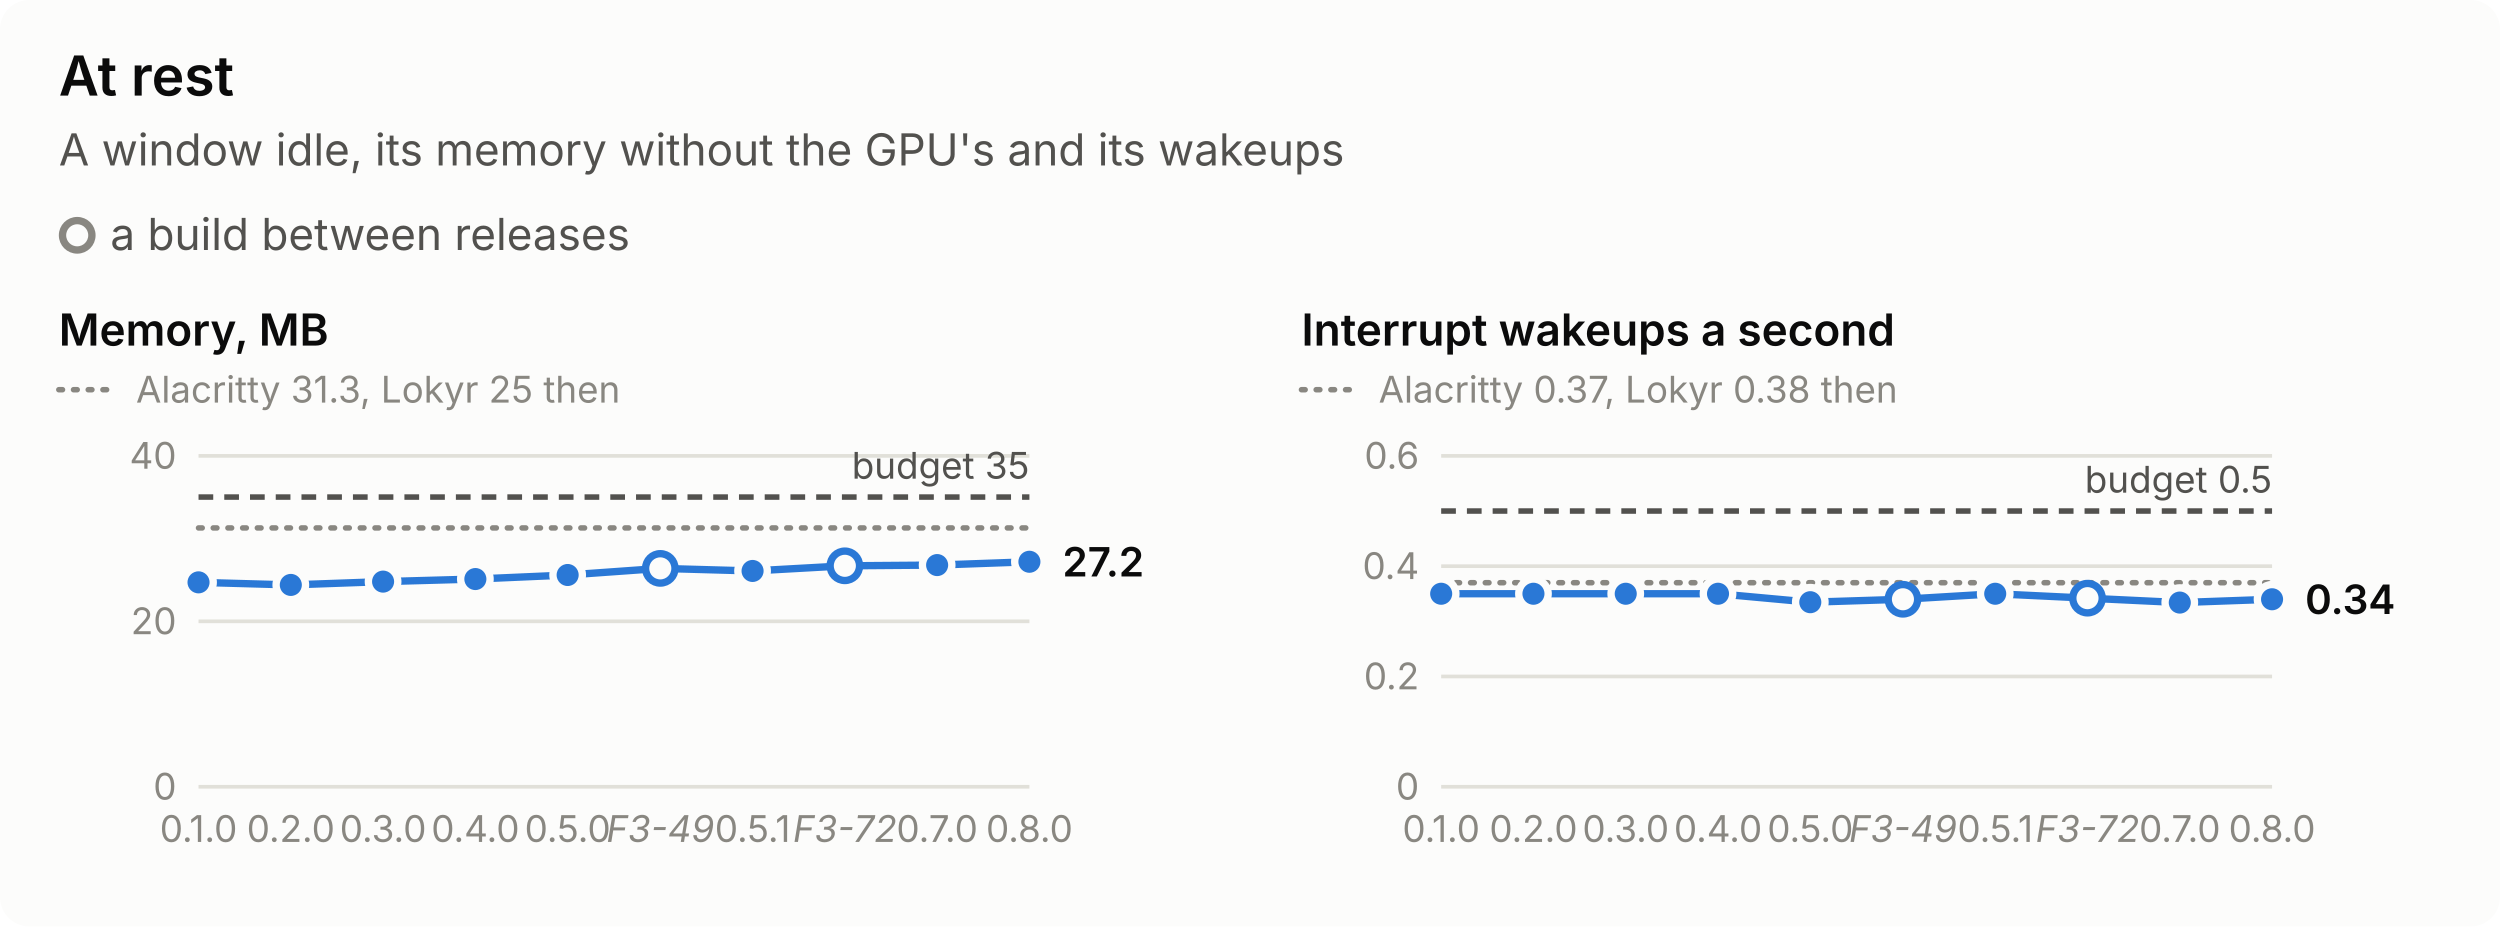
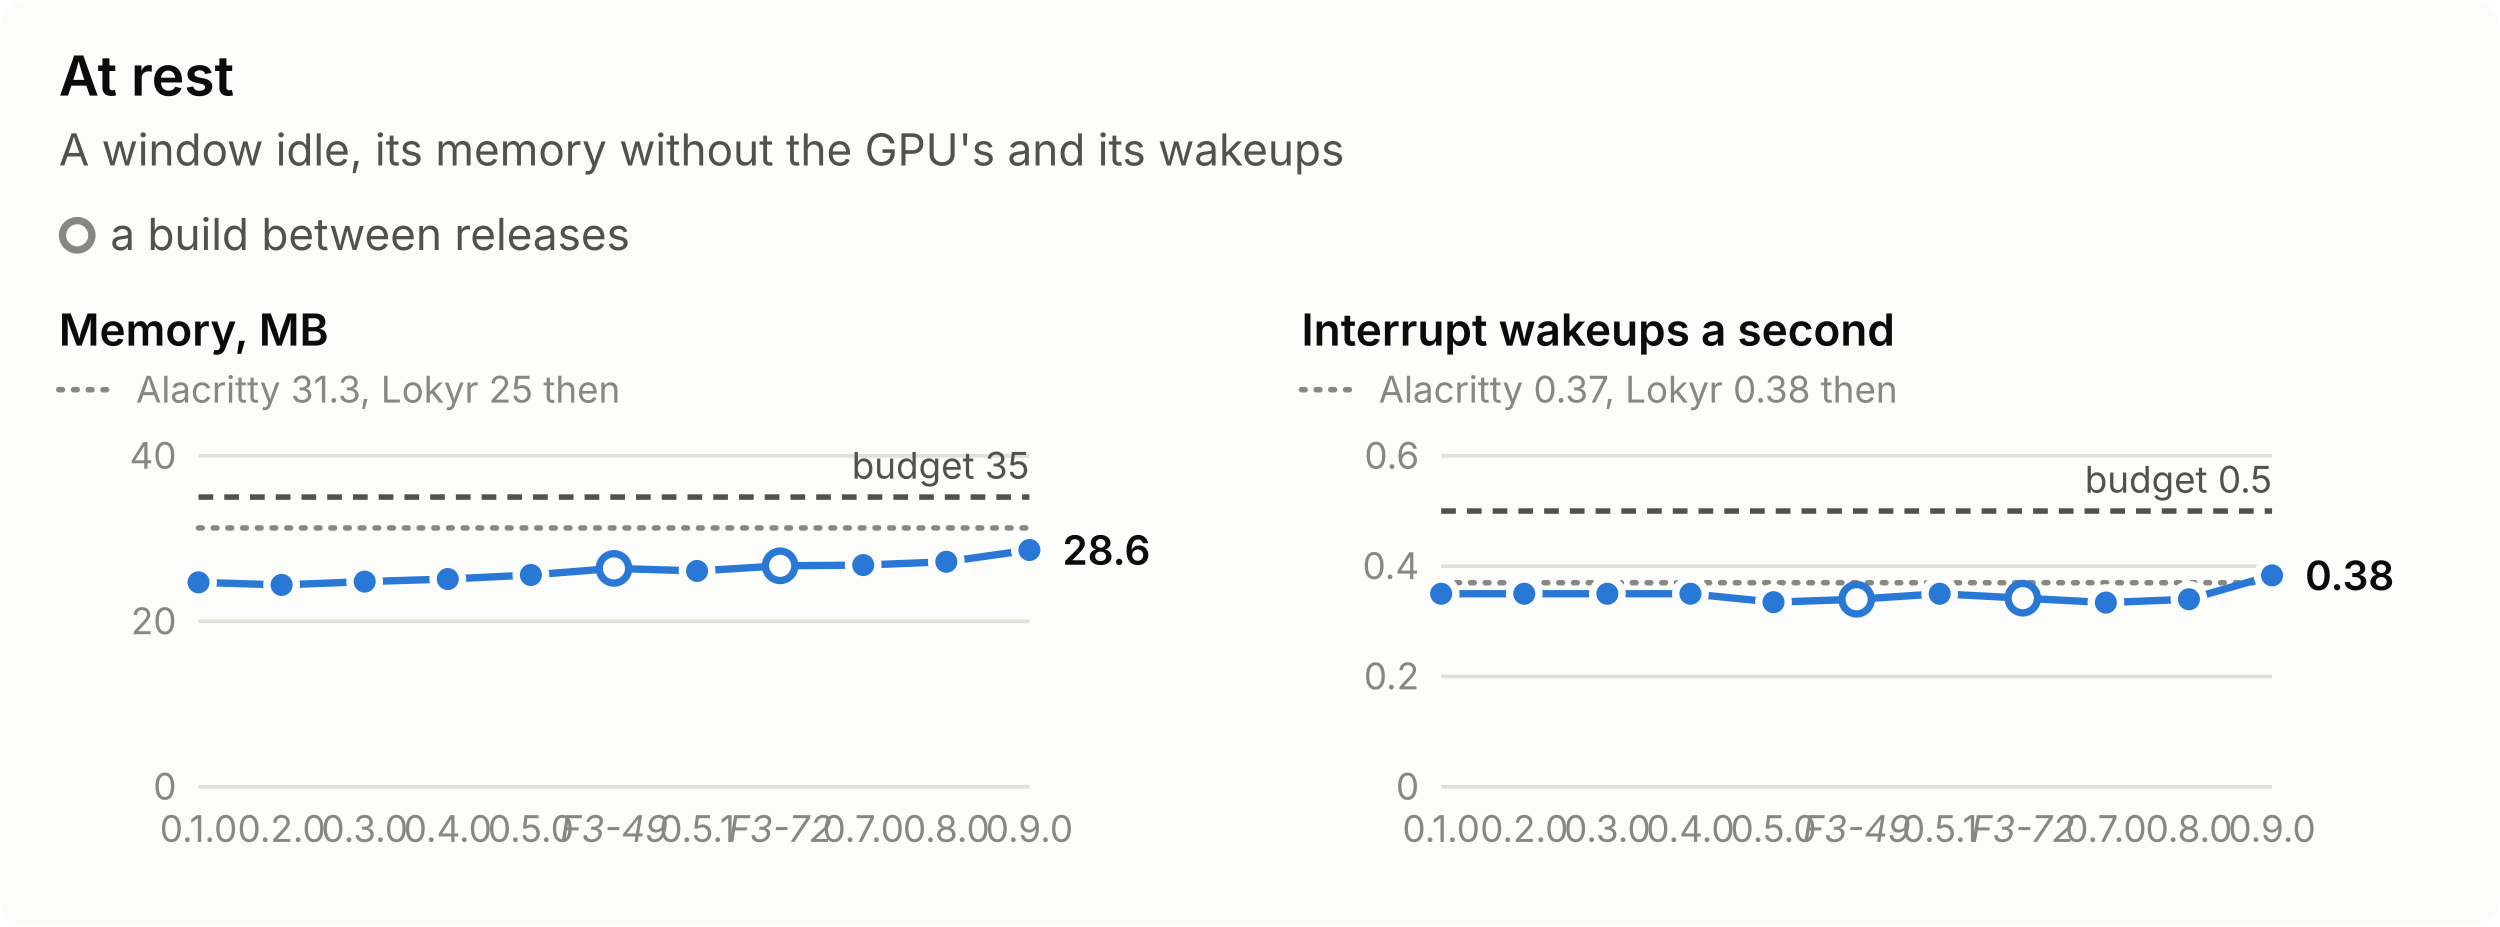
<svg xmlns="http://www.w3.org/2000/svg" width="680" height="252" viewBox="0 0 680 252" role="img" aria-label="At rest">
  <style>
  .surface { fill: #fcfcfb; }
  .primary { fill: #0b0b0b; }
  .secondary { fill: #52514e; }
  .muted { fill: #898781; }
  .grid { stroke: #e1e0d9; }
  .base { stroke: #c3c2b7; }
  .accent { fill: #2a78d6; }
  .context { fill: #898781; }
  .accent-line { stroke: #2a78d6; }
  .context-line { stroke: #898781; }
  .second { fill: #eb6834; }
  .second-line { stroke: #eb6834; }
  .ring { stroke: #fcfcfb; }
  .budget { stroke: #52514e; }
  text { font-family: system-ui, -apple-system, "Segoe UI", sans-serif; }
  .tick { font-variant-numeric: tabular-nums; }
  @media (prefers-color-scheme: dark) {
    .surface { fill: #1a1a19; }
    .primary { fill: #f0efec; }
    .secondary { fill: #c3c2b7; }
    .muted { fill: #898781; }
    .grid { stroke: #2c2c2a; }
    .base { stroke: #383835; }
    .accent { fill: #3987e5; }
    .context { fill: #6f6e69; }
    .accent-line { stroke: #3987e5; }
    .context-line { stroke: #6f6e69; }
    .second { fill: #d95926; }
    .second-line { stroke: #d95926; }
    .ring { stroke: #1a1a19; }
    .budget { stroke: #c3c2b7; }
  }
</style>
  <rect class="surface" width="680" height="252" rx="8" />
  <text class="primary" x="16" y="26" font-size="15" font-weight="600">At rest</text>
  <text class="secondary" x="16" y="45" font-size="12">A window idle, its memory without the GPU's and its wakeups</text>
  <circle class="surface context-line" cx="21" cy="64" r="4" stroke-width="2" />
  <text class="secondary" x="30" y="68" font-size="12">a build between releases</text>
  <text class="primary" x="16.0" y="94" font-size="12" font-weight="600">Memory, MB</text>
  <line class="grid" x1="54.0" y1="214.0" x2="280.0" y2="214.0" stroke-width="1" />
  <text class="muted tick" x="48.0" y="217.5" font-size="10" text-anchor="end">0</text>
  <line class="grid" x1="54.0" y1="169.0" x2="280.0" y2="169.0" stroke-width="1" />
  <text class="muted tick" x="48.0" y="172.5" font-size="10" text-anchor="end">20</text>
  <line class="grid" x1="54.0" y1="124.0" x2="280.0" y2="124.0" stroke-width="1" />
  <text class="muted tick" x="48.0" y="127.5" font-size="10" text-anchor="end">40</text>
  <text class="muted" x="54.0" y="229.0" font-size="10" text-anchor="middle">0.1.0</text>
-   <text class="muted" x="79.1" y="229.0" font-size="10" text-anchor="middle">0.2.0</text>
-   <text class="muted" x="104.2" y="229.0" font-size="10" text-anchor="middle">0.3.0</text>
-   <text class="muted" x="129.3" y="229.0" font-size="10" text-anchor="middle">0.4.0</text>
-   <text class="muted" x="154.4" y="229.0" font-size="10" text-anchor="middle">0.5.0</text>
-   <text class="muted" x="179.6" y="229.0" font-size="10" text-anchor="middle" font-style="italic">F3-49</text>
-   <text class="muted" x="204.7" y="229.0" font-size="10" text-anchor="middle">0.5.1</text>
-   <text class="muted" x="229.8" y="229.0" font-size="10" text-anchor="middle" font-style="italic">F3-72</text>
-   <text class="muted" x="254.9" y="229.0" font-size="10" text-anchor="middle">0.7.0</text>
-   <text class="muted" x="280.0" y="229.0" font-size="10" text-anchor="middle">0.8.0</text>
+   <text class="muted" x="76.6" y="229.0" font-size="10" text-anchor="middle">0.2.0</text>
+   <text class="muted" x="99.2" y="229.0" font-size="10" text-anchor="middle">0.3.0</text>
+   <text class="muted" x="121.8" y="229.0" font-size="10" text-anchor="middle">0.4.0</text>
+   <text class="muted" x="144.4" y="229.0" font-size="10" text-anchor="middle">0.5.0</text>
+   <text class="muted" x="167.0" y="229.0" font-size="10" text-anchor="middle" font-style="italic">F3-49</text>
+   <text class="muted" x="189.6" y="229.0" font-size="10" text-anchor="middle">0.5.1</text>
+   <text class="muted" x="212.2" y="229.0" font-size="10" text-anchor="middle" font-style="italic">F3-72</text>
+   <text class="muted" x="234.8" y="229.0" font-size="10" text-anchor="middle">0.7.0</text>
+   <text class="muted" x="257.4" y="229.0" font-size="10" text-anchor="middle">0.8.0</text>
+   <text class="muted" x="280.0" y="229.0" font-size="10" text-anchor="middle">0.9.0</text>
  <line class="budget" x1="54.0" y1="135.2" x2="280.0" y2="135.2" stroke-width="1.5" stroke-dasharray="4 3" />
  <text class="secondary" x="280.0" y="130.2" font-size="10" text-anchor="end">budget 35</text>
  <line class="context-line" x1="54.0" y1="143.6" x2="280.0" y2="143.6" stroke-width="1.5" stroke-dasharray="1 3" stroke-linecap="round" />
  <line class="context-line" x1="16.0" y1="106.0" x2="31.0" y2="106.0" stroke-width="1.5" stroke-dasharray="1 3" stroke-linecap="round" />
  <text class="muted" x="37.0" y="109.5" font-size="10">Alacritty 31.3, Lokyr 25 then</text>
-   <line class="accent-line" x1="54.0" y1="158.4" x2="79.1" y2="159.1" stroke-width="2" stroke-linecap="round" />
-   <line class="accent-line" x1="79.1" y1="159.1" x2="104.2" y2="158.2" stroke-width="2" stroke-linecap="round" />
-   <line class="accent-line" x1="104.2" y1="158.2" x2="129.3" y2="157.5" stroke-width="2" stroke-linecap="round" />
-   <line class="accent-line" x1="129.3" y1="157.5" x2="154.4" y2="156.4" stroke-width="2" stroke-linecap="round" />
-   <line class="accent-line" x1="154.4" y1="156.4" x2="179.6" y2="154.6" stroke-width="2" stroke-linecap="round" />
-   <line class="accent-line" x1="179.6" y1="154.6" x2="204.7" y2="155.3" stroke-width="2" stroke-linecap="round" />
-   <line class="accent-line" x1="204.7" y1="155.3" x2="229.8" y2="153.9" stroke-width="2" stroke-linecap="round" />
-   <line class="accent-line" x1="229.8" y1="153.9" x2="254.9" y2="153.7" stroke-width="2" stroke-linecap="round" />
-   <line class="accent-line" x1="254.9" y1="153.7" x2="280.0" y2="152.8" stroke-width="2" stroke-linecap="round" />
+   <line class="accent-line" x1="54.0" y1="158.4" x2="76.6" y2="159.1" stroke-width="2" stroke-linecap="round" />
+   <line class="accent-line" x1="76.6" y1="159.1" x2="99.2" y2="158.2" stroke-width="2" stroke-linecap="round" />
+   <line class="accent-line" x1="99.2" y1="158.2" x2="121.8" y2="157.5" stroke-width="2" stroke-linecap="round" />
+   <line class="accent-line" x1="121.8" y1="157.5" x2="144.4" y2="156.4" stroke-width="2" stroke-linecap="round" />
+   <line class="accent-line" x1="144.4" y1="156.4" x2="167.0" y2="154.6" stroke-width="2" stroke-linecap="round" />
+   <line class="accent-line" x1="167.0" y1="154.6" x2="189.6" y2="155.3" stroke-width="2" stroke-linecap="round" />
+   <line class="accent-line" x1="189.6" y1="155.3" x2="212.2" y2="153.9" stroke-width="2" stroke-linecap="round" />
+   <line class="accent-line" x1="212.2" y1="153.9" x2="234.8" y2="153.7" stroke-width="2" stroke-linecap="round" />
+   <line class="accent-line" x1="234.8" y1="153.7" x2="257.4" y2="152.8" stroke-width="2" stroke-linecap="round" />
+   <line class="accent-line" x1="257.4" y1="152.8" x2="280.0" y2="149.6" stroke-width="2" stroke-linecap="round" />
  <circle class="accent ring" cx="54.0" cy="158.4" r="4" stroke-width="2" />
-   <circle class="accent ring" cx="79.1" cy="159.1" r="4" stroke-width="2" />
-   <circle class="accent ring" cx="104.2" cy="158.2" r="4" stroke-width="2" />
-   <circle class="accent ring" cx="129.3" cy="157.5" r="4" stroke-width="2" />
-   <circle class="accent ring" cx="154.4" cy="156.4" r="4" stroke-width="2" />
-   <circle class="surface accent-line" cx="179.6" cy="154.6" r="4" stroke-width="2" />
-   <circle class="accent ring" cx="204.7" cy="155.3" r="4" stroke-width="2" />
-   <circle class="surface accent-line" cx="229.8" cy="153.9" r="4" stroke-width="2" />
-   <circle class="accent ring" cx="254.9" cy="153.7" r="4" stroke-width="2" />
-   <circle class="accent ring" cx="280.0" cy="152.8" r="4" stroke-width="2" />
-   <text class="primary tick" x="289.0" y="156.8" font-size="11" font-weight="600">27.2</text>
+   <circle class="accent ring" cx="76.6" cy="159.1" r="4" stroke-width="2" />
+   <circle class="accent ring" cx="99.2" cy="158.2" r="4" stroke-width="2" />
+   <circle class="accent ring" cx="121.8" cy="157.5" r="4" stroke-width="2" />
+   <circle class="accent ring" cx="144.4" cy="156.4" r="4" stroke-width="2" />
+   <circle class="surface accent-line" cx="167.0" cy="154.6" r="4" stroke-width="2" />
+   <circle class="accent ring" cx="189.6" cy="155.3" r="4" stroke-width="2" />
+   <circle class="surface accent-line" cx="212.2" cy="153.9" r="4" stroke-width="2" />
+   <circle class="accent ring" cx="234.8" cy="153.7" r="4" stroke-width="2" />
+   <circle class="accent ring" cx="257.4" cy="152.8" r="4" stroke-width="2" />
+   <circle class="accent ring" cx="280.0" cy="149.6" r="4" stroke-width="2" />
+   <text class="primary tick" x="289.0" y="153.6" font-size="11" font-weight="600">28.6</text>
  <text class="primary" x="354.0" y="94" font-size="12" font-weight="600">Interrupt wakeups a second</text>
  <line class="grid" x1="392.0" y1="214.0" x2="618.0" y2="214.0" stroke-width="1" />
  <text class="muted tick" x="386.0" y="217.5" font-size="10" text-anchor="end">0</text>
  <line class="grid" x1="392.0" y1="184.0" x2="618.0" y2="184.0" stroke-width="1" />
  <text class="muted tick" x="386.0" y="187.5" font-size="10" text-anchor="end">0.2</text>
  <line class="grid" x1="392.0" y1="154.0" x2="618.0" y2="154.0" stroke-width="1" />
  <text class="muted tick" x="386.0" y="157.5" font-size="10" text-anchor="end">0.4</text>
  <line class="grid" x1="392.0" y1="124.0" x2="618.0" y2="124.0" stroke-width="1" />
  <text class="muted tick" x="386.0" y="127.5" font-size="10" text-anchor="end">0.6</text>
  <text class="muted" x="392.0" y="229.0" font-size="10" text-anchor="middle">0.1.0</text>
-   <text class="muted" x="417.1" y="229.0" font-size="10" text-anchor="middle">0.2.0</text>
-   <text class="muted" x="442.2" y="229.0" font-size="10" text-anchor="middle">0.3.0</text>
-   <text class="muted" x="467.3" y="229.0" font-size="10" text-anchor="middle">0.4.0</text>
-   <text class="muted" x="492.4" y="229.0" font-size="10" text-anchor="middle">0.5.0</text>
-   <text class="muted" x="517.6" y="229.0" font-size="10" text-anchor="middle" font-style="italic">F3-49</text>
-   <text class="muted" x="542.7" y="229.0" font-size="10" text-anchor="middle">0.5.1</text>
-   <text class="muted" x="567.8" y="229.0" font-size="10" text-anchor="middle" font-style="italic">F3-72</text>
-   <text class="muted" x="592.9" y="229.0" font-size="10" text-anchor="middle">0.7.0</text>
-   <text class="muted" x="618.0" y="229.0" font-size="10" text-anchor="middle">0.8.0</text>
+   <text class="muted" x="414.6" y="229.0" font-size="10" text-anchor="middle">0.2.0</text>
+   <text class="muted" x="437.2" y="229.0" font-size="10" text-anchor="middle">0.3.0</text>
+   <text class="muted" x="459.8" y="229.0" font-size="10" text-anchor="middle">0.4.0</text>
+   <text class="muted" x="482.4" y="229.0" font-size="10" text-anchor="middle">0.5.0</text>
+   <text class="muted" x="505.0" y="229.0" font-size="10" text-anchor="middle" font-style="italic">F3-49</text>
+   <text class="muted" x="527.6" y="229.0" font-size="10" text-anchor="middle">0.5.1</text>
+   <text class="muted" x="550.2" y="229.0" font-size="10" text-anchor="middle" font-style="italic">F3-72</text>
+   <text class="muted" x="572.8" y="229.0" font-size="10" text-anchor="middle">0.7.0</text>
+   <text class="muted" x="595.4" y="229.0" font-size="10" text-anchor="middle">0.8.0</text>
+   <text class="muted" x="618.0" y="229.0" font-size="10" text-anchor="middle">0.9.0</text>
  <line class="budget" x1="392.0" y1="139.0" x2="618.0" y2="139.0" stroke-width="1.5" stroke-dasharray="4 3" />
  <text class="secondary" x="618.0" y="134.0" font-size="10" text-anchor="end">budget 0.5</text>
  <line class="context-line" x1="392.0" y1="158.5" x2="618.0" y2="158.5" stroke-width="1.5" stroke-dasharray="1 3" stroke-linecap="round" />
  <line class="context-line" x1="354.0" y1="106.0" x2="369.0" y2="106.0" stroke-width="1.5" stroke-dasharray="1 3" stroke-linecap="round" />
  <text class="muted" x="375.0" y="109.5" font-size="10">Alacritty 0.37, Lokyr 0.38 then</text>
-   <line class="accent-line" x1="392.0" y1="161.5" x2="417.1" y2="161.5" stroke-width="2" stroke-linecap="round" />
-   <line class="accent-line" x1="417.1" y1="161.5" x2="442.2" y2="161.5" stroke-width="2" stroke-linecap="round" />
-   <line class="accent-line" x1="442.2" y1="161.5" x2="467.3" y2="161.5" stroke-width="2" stroke-linecap="round" />
-   <line class="accent-line" x1="467.3" y1="161.5" x2="492.4" y2="163.8" stroke-width="2" stroke-linecap="round" />
-   <line class="accent-line" x1="492.4" y1="163.8" x2="517.6" y2="163.0" stroke-width="2" stroke-linecap="round" />
-   <line class="accent-line" x1="517.6" y1="163.0" x2="542.7" y2="161.5" stroke-width="2" stroke-linecap="round" />
-   <line class="accent-line" x1="542.7" y1="161.5" x2="567.8" y2="162.7" stroke-width="2" stroke-linecap="round" />
-   <line class="accent-line" x1="567.8" y1="162.7" x2="592.9" y2="163.9" stroke-width="2" stroke-linecap="round" />
-   <line class="accent-line" x1="592.9" y1="163.9" x2="618.0" y2="163.0" stroke-width="2" stroke-linecap="round" />
+   <line class="accent-line" x1="392.0" y1="161.5" x2="414.6" y2="161.5" stroke-width="2" stroke-linecap="round" />
+   <line class="accent-line" x1="414.6" y1="161.5" x2="437.2" y2="161.5" stroke-width="2" stroke-linecap="round" />
+   <line class="accent-line" x1="437.2" y1="161.5" x2="459.8" y2="161.5" stroke-width="2" stroke-linecap="round" />
+   <line class="accent-line" x1="459.8" y1="161.5" x2="482.4" y2="163.8" stroke-width="2" stroke-linecap="round" />
+   <line class="accent-line" x1="482.4" y1="163.8" x2="505.0" y2="163.0" stroke-width="2" stroke-linecap="round" />
+   <line class="accent-line" x1="505.0" y1="163.0" x2="527.6" y2="161.5" stroke-width="2" stroke-linecap="round" />
+   <line class="accent-line" x1="527.6" y1="161.5" x2="550.2" y2="162.7" stroke-width="2" stroke-linecap="round" />
+   <line class="accent-line" x1="550.2" y1="162.7" x2="572.8" y2="163.9" stroke-width="2" stroke-linecap="round" />
+   <line class="accent-line" x1="572.8" y1="163.9" x2="595.4" y2="163.0" stroke-width="2" stroke-linecap="round" />
+   <line class="accent-line" x1="595.4" y1="163.0" x2="618.0" y2="156.5" stroke-width="2" stroke-linecap="round" />
  <circle class="accent ring" cx="392.0" cy="161.5" r="4" stroke-width="2" />
-   <circle class="accent ring" cx="417.1" cy="161.5" r="4" stroke-width="2" />
-   <circle class="accent ring" cx="442.2" cy="161.5" r="4" stroke-width="2" />
-   <circle class="accent ring" cx="467.3" cy="161.5" r="4" stroke-width="2" />
-   <circle class="accent ring" cx="492.4" cy="163.8" r="4" stroke-width="2" />
-   <circle class="surface accent-line" cx="517.6" cy="163.0" r="4" stroke-width="2" />
-   <circle class="accent ring" cx="542.7" cy="161.5" r="4" stroke-width="2" />
-   <circle class="surface accent-line" cx="567.8" cy="162.7" r="4" stroke-width="2" />
-   <circle class="accent ring" cx="592.9" cy="163.9" r="4" stroke-width="2" />
-   <circle class="accent ring" cx="618.0" cy="163.0" r="4" stroke-width="2" />
-   <text class="primary tick" x="627.0" y="167.0" font-size="11" font-weight="600">0.34</text>
+   <circle class="accent ring" cx="414.6" cy="161.5" r="4" stroke-width="2" />
+   <circle class="accent ring" cx="437.2" cy="161.5" r="4" stroke-width="2" />
+   <circle class="accent ring" cx="459.8" cy="161.5" r="4" stroke-width="2" />
+   <circle class="accent ring" cx="482.4" cy="163.8" r="4" stroke-width="2" />
+   <circle class="surface accent-line" cx="505.0" cy="163.0" r="4" stroke-width="2" />
+   <circle class="accent ring" cx="527.6" cy="161.5" r="4" stroke-width="2" />
+   <circle class="surface accent-line" cx="550.2" cy="162.7" r="4" stroke-width="2" />
+   <circle class="accent ring" cx="572.8" cy="163.9" r="4" stroke-width="2" />
+   <circle class="accent ring" cx="595.4" cy="163.0" r="4" stroke-width="2" />
+   <circle class="accent ring" cx="618.0" cy="156.5" r="4" stroke-width="2" />
+   <text class="primary tick" x="627.0" y="160.5" font-size="11" font-weight="600">0.38</text>
</svg>
